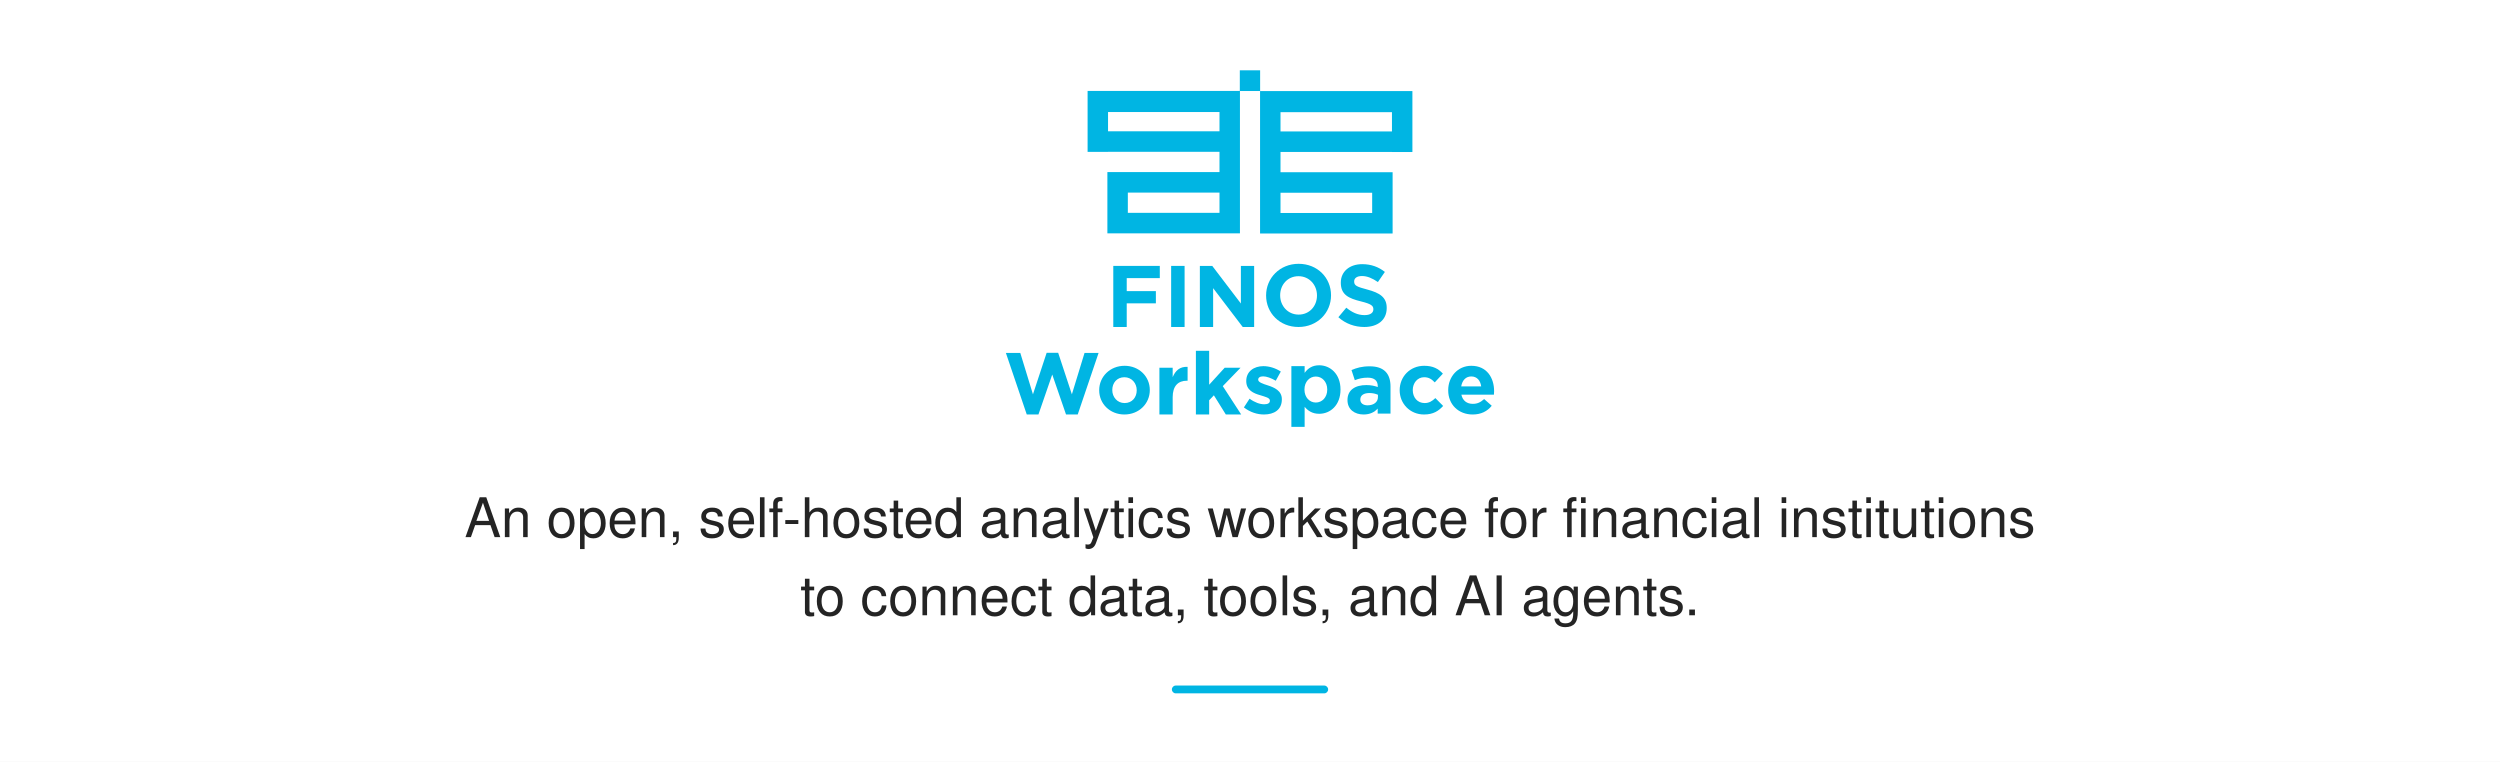
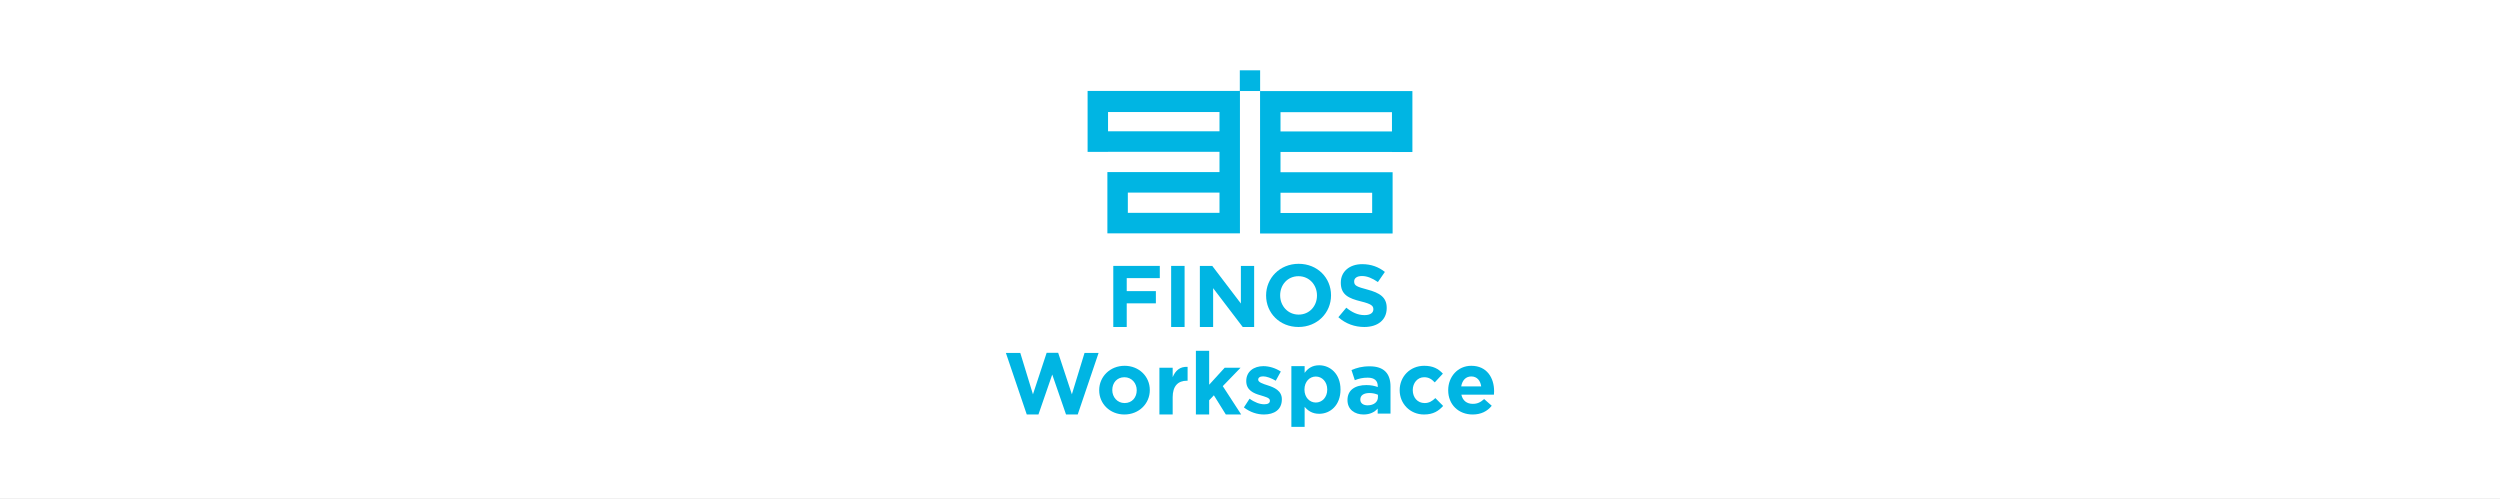
- <svg xmlns="http://www.w3.org/2000/svg" width="1280" height="390" viewBox="0 0 1280 390" role="img" aria-labelledby="title description">
-   <rect width="1280" height="390" fill="#ffffff" />
+ <svg xmlns="http://www.w3.org/2000/svg" width="1280" height="255" viewBox="0 0 1280 255" role="img" aria-labelledby="title">
+   <rect width="1280" height="255" fill="#ffffff" />
  <g transform="translate(515.0203 36) scale(0.6)">
    <path d="M216.939,17.667V0h-17.333v17.595H69.716v52h17.444v-.056h95.111v17.306h-95.667v52.278h113.111V17.667h17.222ZM182.272,121.623h-78.222v-17.278h78.222v17.278ZM182.272,52.04h-95.111v-16.444h95.111v16.444Z" fill="#00b5e3" />
    <path d="M216.883,17.72v121.528h113.111v-52.278h-95.667v-17.306h95.111v.056h17.444V17.72h-130ZM312.55,104.47v17.278h-78.222v-17.278h78.222ZM329.439,52.165h-95.111v-16.444h95.111v16.444Z" fill="#00b5e3" />
    <polygon points="91.639 219.031 103.107 219.031 103.107 198.85 127.98 198.85 127.98 188.424 103.107 188.424 103.107 177.329 131.331 177.329 131.331 166.903 91.639 166.903 91.639 219.031" fill="#00b5e3" />
    <rect x="141.014" y="166.903" width="11.468" height="52.128" fill="#00b5e3" />
    <polygon points="200.516 198.999 176.091 166.903 165.516 166.903 165.516 219.031 176.835 219.031 176.835 185.892 202.08 219.031 211.836 219.031 211.836 166.903 200.516 166.903 200.516 198.999" fill="#00b5e3" />
    <path d="M249.817,165.116c-16.085,0-27.776,12.139-27.776,26.958v.149c0,14.819,11.543,26.808,27.628,26.808s27.777-12.138,27.777-26.957v-.149c0-14.819-11.543-26.809-27.628-26.809ZM265.456,192.223c0,8.936-6.404,16.234-15.638,16.234s-15.787-7.447-15.787-16.383v-.149c0-8.936,6.404-16.234,15.638-16.234s15.787,7.446,15.787,16.383v.149Z" fill="#00b5e3" />
    <path d="M308.428,187.085c-9.011-2.383-11.245-3.351-11.245-6.852v-.148c0-2.607,2.234-4.543,6.702-4.543s8.862,1.936,13.553,5.138l5.958-8.638c-5.362-4.245-11.692-6.628-19.362-6.628-10.724,0-18.245,6.255-18.245,15.713v.149c0,10.276,6.702,13.33,17.276,15.936,8.713,2.16,10.5,3.724,10.5,6.628v.149c0,3.053-2.755,4.915-7.521,4.915-5.957,0-10.798-2.458-15.564-6.33l-6.777,8.117c6.255,5.66,14.149,8.34,22.117,8.34,11.245,0,19.138-5.808,19.138-16.16v-.148c0-9.086-5.958-12.809-16.532-15.638Z" fill="#00b5e3" />
    <polygon points="56.298 276.496 44.607 241.049 34.777 241.049 23.086 276.496 12.287 241.198 0 241.198 17.799 293.698 27.777 293.698 39.542 259.591 51.309 293.698 61.287 293.698 79.086 241.198 67.096 241.198 56.298 276.496" fill="#00b5e3" />
    <path d="M101.283,252.144c-12.436,0-21.671,9.309-21.671,20.777v.149c0,11.543,9.235,20.628,21.522,20.628,12.436,0,21.67-9.308,21.67-20.777v-.149c0-11.543-9.234-20.628-21.521-20.628ZM111.635,273.07c0,5.957-3.873,10.872-10.351,10.872-6.256,0-10.501-5.138-10.501-11.021v-.149c0-5.957,3.873-10.872,10.351-10.872,6.256,0,10.501,5.139,10.501,11.021v.149Z" fill="#00b5e3" />
    <path d="M142.316,261.825v-8.042h-11.319v39.915h11.319v-14.745c0-9.606,4.618-14.074,12.139-14.074h.595v-11.841c-6.776-.298-10.425,3.351-12.734,8.787Z" fill="#00b5e3" />
    <polygon points="200.256 253.783 186.703 253.783 173.448 268.304 173.448 239.336 162.129 239.336 162.129 293.698 173.448 293.698 173.448 281.56 177.469 277.315 187.671 293.698 200.778 293.698 185.064 269.496 200.256 253.783" fill="#00b5e3" />
    <path d="M223.418,268.825c-4.319-1.341-8.117-2.681-8.117-4.766v-.149c0-1.564,1.414-2.755,4.17-2.755,2.904,0,6.851,1.415,10.798,3.724l4.32-7.819c-4.394-2.904-9.83-4.617-14.894-4.617-8.043,0-14.596,4.543-14.596,12.659v.149c0,7.745,6.33,10.425,11.915,11.99,4.393,1.415,8.266,2.159,8.266,4.617v.149c0,1.787-1.489,2.978-4.766,2.978-3.798,0-8.191-1.564-12.586-4.766l-4.839,7.447c5.361,4.17,11.467,6.032,17.127,6.032,8.638,0,15.266-4.021,15.266-12.883v-.149c0-7.298-6.478-10.053-12.063-11.841Z" fill="#00b5e3" />
    <path d="M267.357,251.7c-5.957,0-9.68,2.681-12.436,6.479v-5.734h-11.319v51.83h11.319v-17.128c2.681,3.202,6.405,5.957,12.436,5.957,9.457,0,18.171-7.297,18.171-20.628v-.149c0-13.33-8.862-20.628-18.171-20.628ZM274.208,272.477c0,6.703-4.468,11.021-9.755,11.021s-9.68-4.394-9.68-11.021v-.149c0-6.628,4.393-11.021,9.68-11.021s9.755,4.393,9.755,11.021v.149Z" fill="#00b5e3" />
    <path d="M310.401,252.591c-6.776,0-11.096,1.341-15.489,3.202l2.829,8.638c3.649-1.415,6.628-2.159,11.022-2.159,5.659,0,8.563,2.532,8.563,7.298v.67c-2.904-.968-5.659-1.639-9.755-1.639-9.457,0-16.085,4.096-16.085,12.734v.149c0,7.968,6.181,12.212,13.702,12.212,5.585,0,9.309-2.01,12.065-5.063v4.319h10.946v-23.16c0-5.362-1.341-9.755-4.318-12.734-2.906-2.904-7.224-4.468-13.48-4.468ZM317.477,278.879c0,4.171-3.5,7-8.862,7-3.649,0-6.18-1.787-6.18-4.84v-.149c0-3.574,2.978-5.51,7.819-5.51,2.756,0,5.212.595,7.224,1.49v2.01Z" fill="#00b5e3" />
    <path d="M357.32,283.943c-6.181,0-10.128-4.84-10.128-11.021v-.149c0-5.957,4.022-10.872,9.68-10.872,4.096,0,6.479,1.713,9.086,4.394l6.926-7.447c-3.798-4.17-8.415-6.702-15.936-6.702-12.213,0-20.926,9.383-20.926,20.777v.149c0,11.32,8.788,20.628,20.777,20.628,7.968,0,12.436-3.053,16.308-7.298l-6.628-6.702c-2.755,2.606-5.362,4.245-9.159,4.245Z" fill="#00b5e3" />
    <path d="M416.599,273.815c0-11.319-6.106-21.67-19.436-21.67-11.617,0-19.735,9.383-19.735,20.777v.149c0,12.213,8.862,20.628,20.851,20.628,7.224,0,12.511-2.755,16.309-7.446l-6.479-5.734c-3.202,2.904-5.882,4.096-9.68,4.096-5.064,0-8.638-2.681-9.755-7.819h27.776c.075-1.117.148-2.085.148-2.979ZM388.525,269.719c.894-5.138,3.873-8.489,8.639-8.489s7.744,3.426,8.415,8.489h-17.054Z" fill="#00b5e3" />
  </g>
-   <g font-family="Helvetica Neue, Helvetica, Arial, sans-serif" font-size="28" fill="#242424" text-anchor="middle">
-     <text x="640" y="275">An open, self-hosted analytics workspace for financial institutions</text>
-     <text x="640" y="315">to connect data, tools, and AI agents.</text>
-   </g>
-   <rect x="600" y="351" width="80" height="4" rx="2" fill="#00b5e3" />
</svg>
